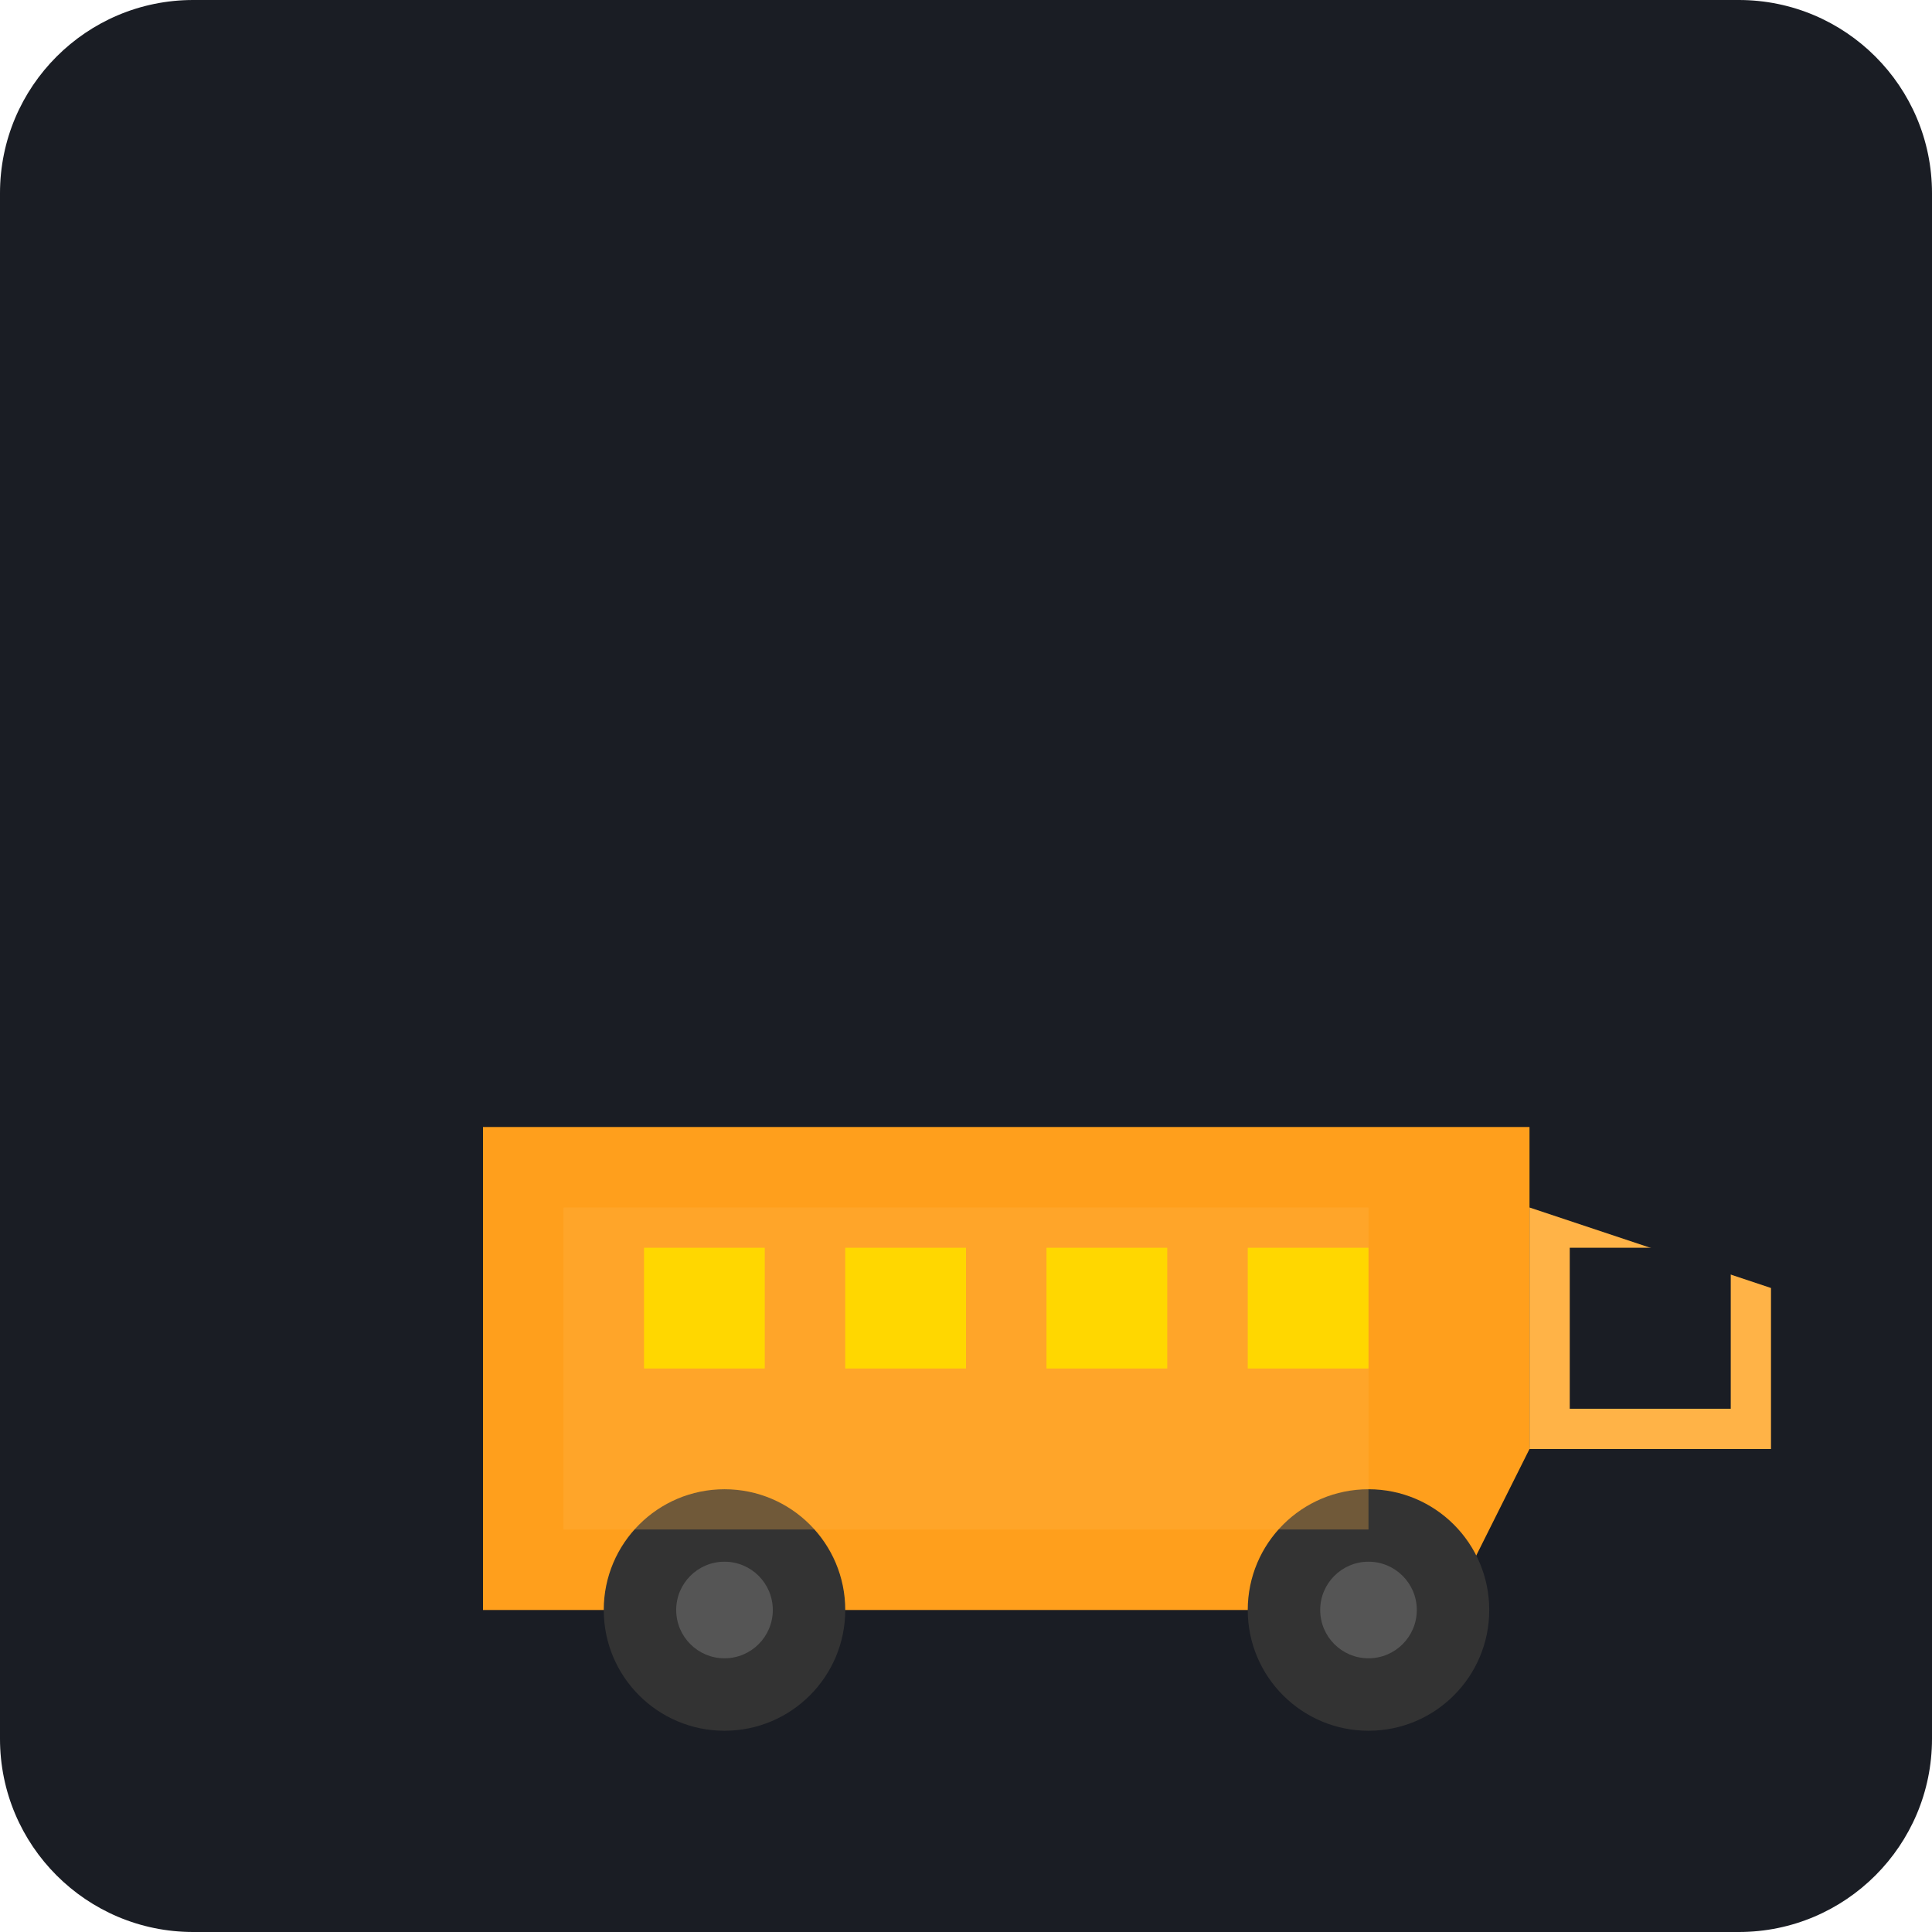
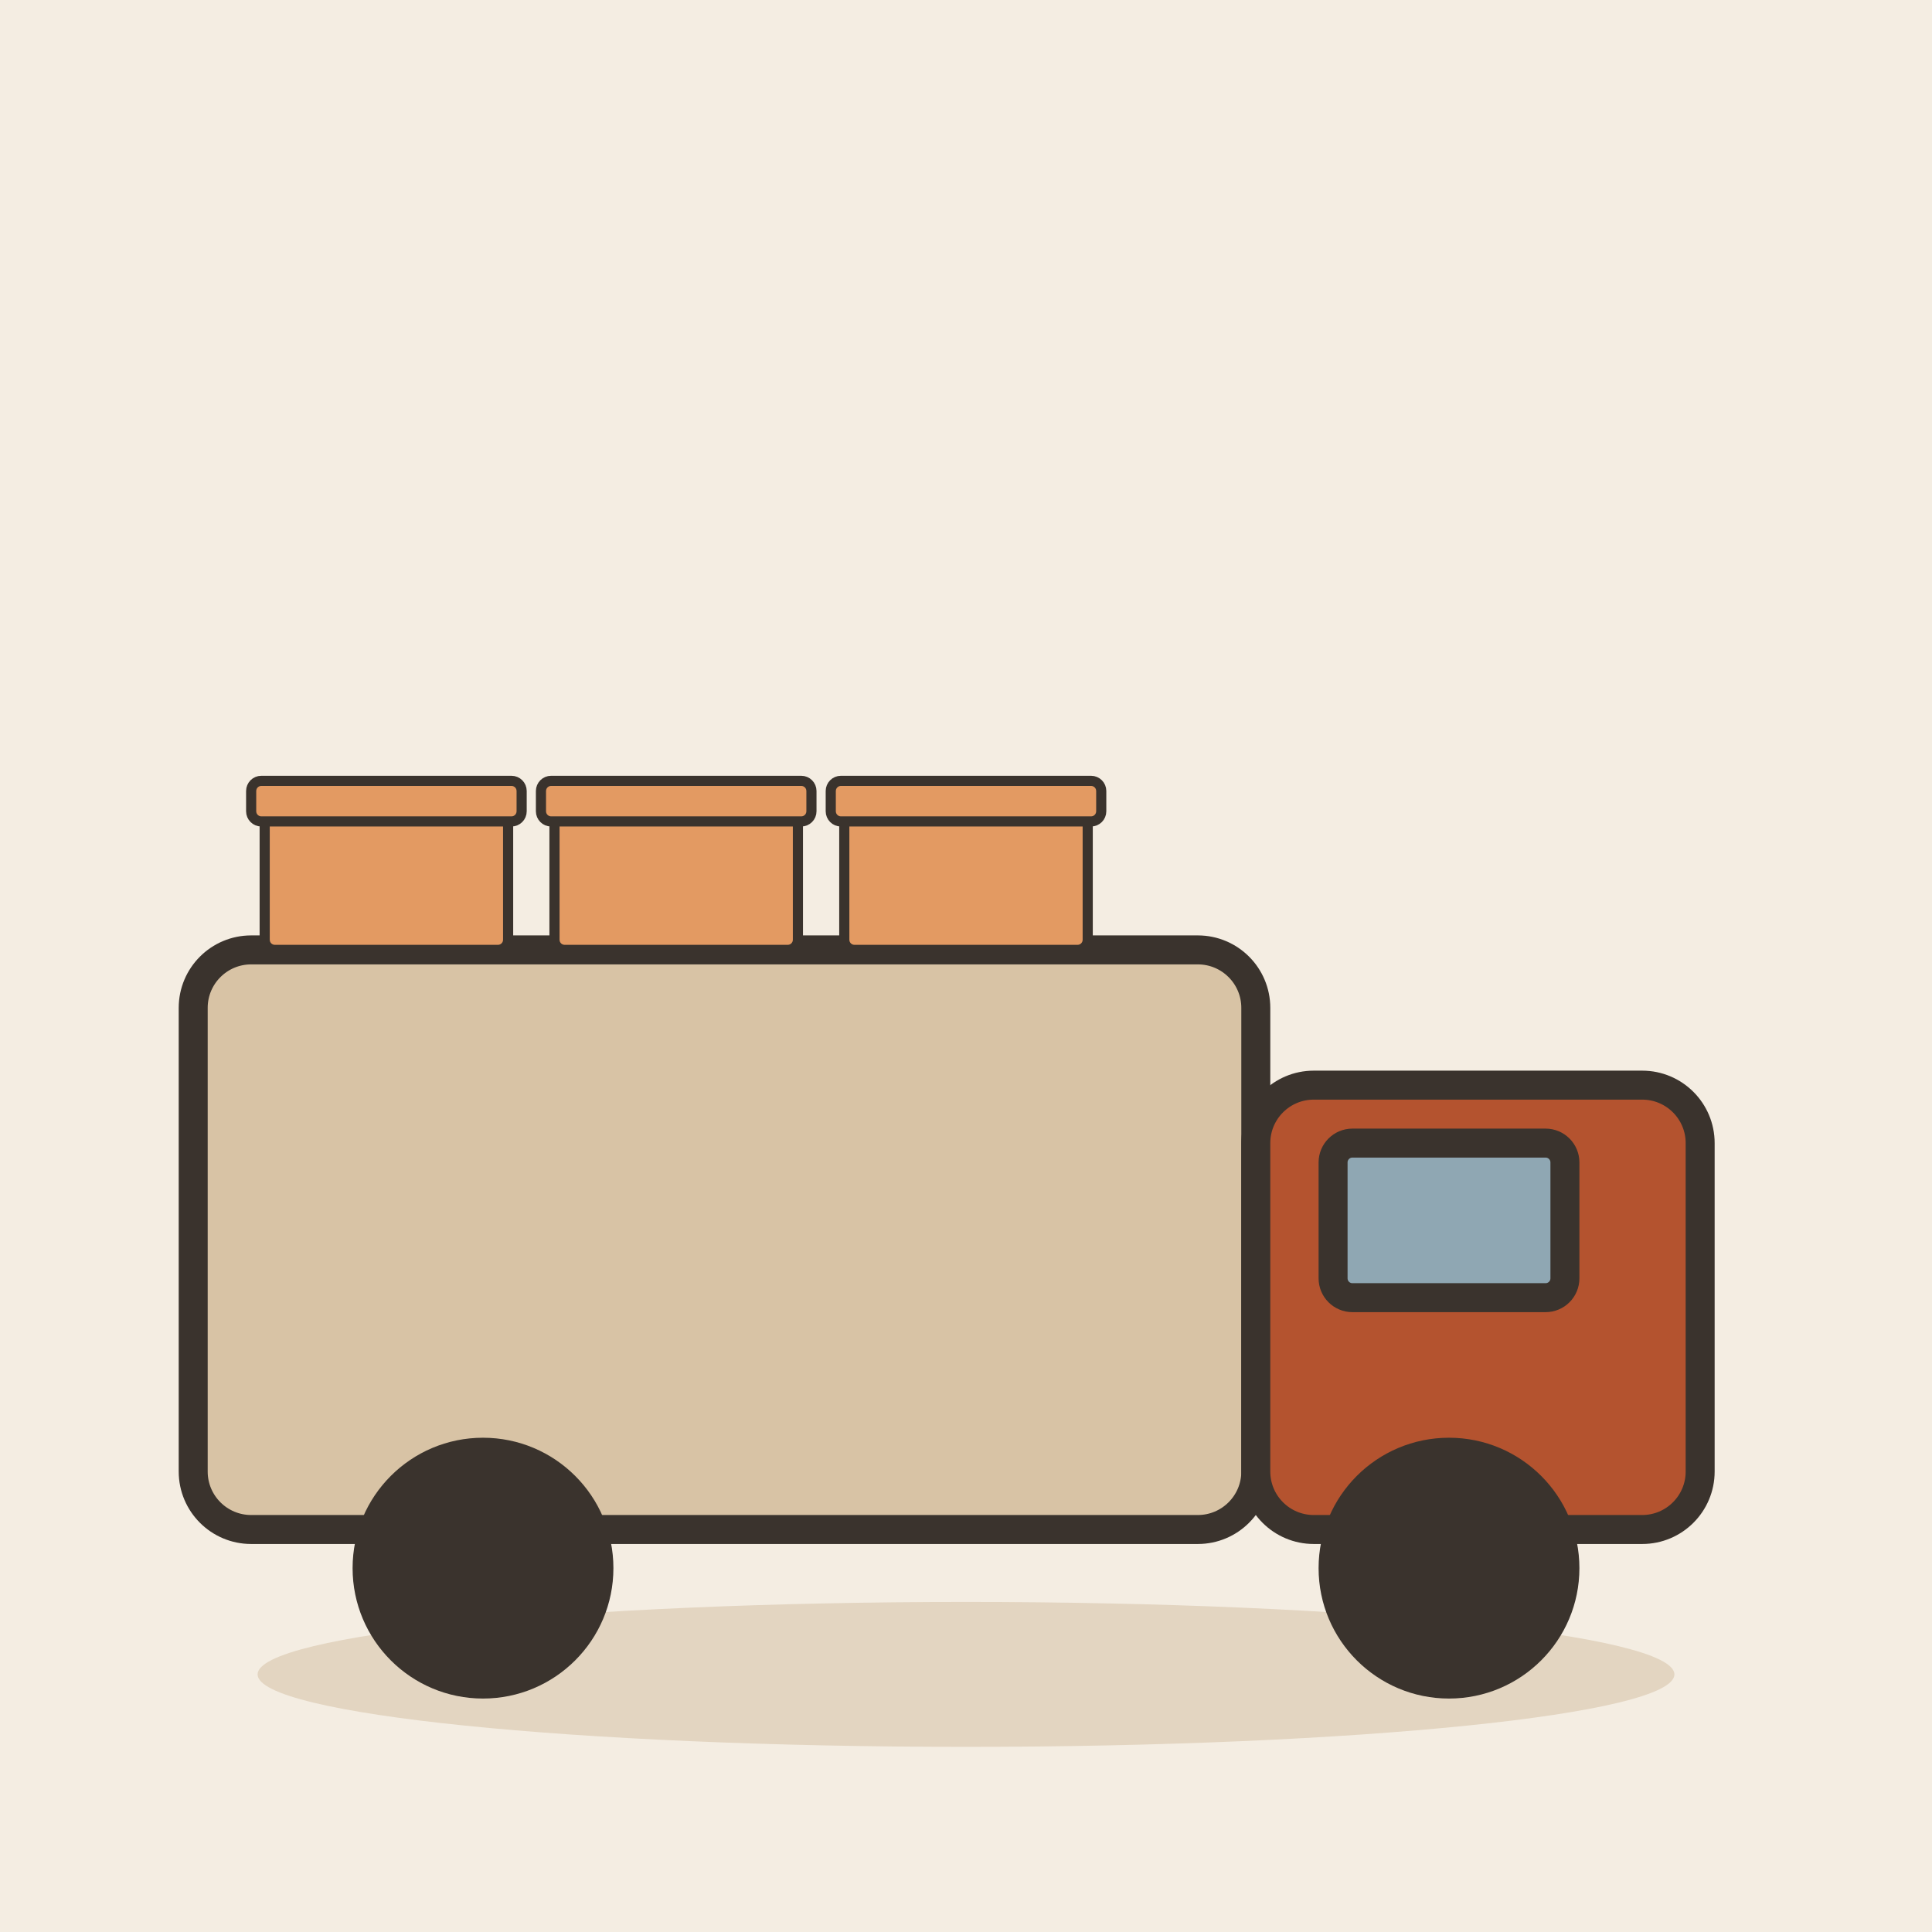
- <svg xmlns="http://www.w3.org/2000/svg" viewBox="0 0 240 240">
-   <rect width="240" height="240" rx="24" fill="#1A1D24" />
-   <g transform="translate(40, 80)">
-     <path d="M20 120 L140 120 L150 100 L150 60 L20 60 Z" fill="#FF9F1C" />
-     <path d="M150 70 L150 100 L180 100 L180 80 Z" fill="#FFB347" />
-     <rect x="155" y="75" width="20" height="20" fill="#1A1D24" />
-     <circle cx="50" cy="120" r="15" fill="#333" />
-     <circle cx="130" cy="120" r="15" fill="#333" />
-     <circle cx="50" cy="120" r="6" fill="#555" />
-     <circle cx="130" cy="120" r="6" fill="#555" />
-     <rect x="30" y="70" width="100" height="40" fill="#FFB347" opacity="0.3" />
-     <path d="M40 75 L55 75 L55 90 L40 90 Z" fill="#FFD700" />
-     <path d="M65 75 L80 75 L80 90 L65 90 Z" fill="#FFD700" />
-     <path d="M90 75 L105 75 L105 90 L90 90 Z" fill="#FFD700" />
-     <path d="M115 75 L130 75 L130 90 L115 90 Z" fill="#FFD700" />
+ <svg xmlns="http://www.w3.org/2000/svg" viewBox="0 0 240 240" data-style="editorial">
+   <rect width="240" height="240" fill="#F4EDE2" />
+   <ellipse cx="120" cy="208" rx="88" ry="9" fill="#E3D5C1" />
+   <g transform="translate(120 190) scale(1.2 1.2)">
+     <rect x="-80" y="-60" width="110" height="60" rx="6" fill="#D8C3A5" stroke="#3A332D" stroke-width="3" stroke-linecap="round" stroke-linejoin="round" />
+     <rect x="30" y="-46" width="46" height="46" rx="6" fill="#B4532F" stroke="#3A332D" stroke-width="3" stroke-linecap="round" stroke-linejoin="round" />
+     <rect x="38" y="-40" width="24" height="16" rx="2" fill="#8FA7B3" stroke="#3A332D" stroke-width="3" stroke-linecap="round" stroke-linejoin="round" />
+     <circle cx="-50" cy="4" r="12" fill="#3A332D" stroke="#3A332D" stroke-width="3" stroke-linecap="round" stroke-linejoin="round" />
+     <circle cx="50" cy="4" r="12" fill="#3A332D" stroke="#3A332D" stroke-width="3" stroke-linecap="round" stroke-linejoin="round" />
+     <g transform="translate(-60 -60) scale(0.35 0.35)">
+       <rect x="-36" y="-40" width="72" height="40" rx="3" fill="#E39A62" stroke="#3A332D" stroke-width="3" stroke-linecap="round" stroke-linejoin="round" />
+       <rect x="-40" y="-50" width="80" height="12" rx="3" fill="#E39A62" stroke="#3A332D" stroke-width="3" stroke-linecap="round" stroke-linejoin="round" />
+     </g>
+     <g transform="translate(-30 -60) scale(0.35 0.35)">
+       <rect x="-36" y="-40" width="72" height="40" rx="3" fill="#E39A62" stroke="#3A332D" stroke-width="3" stroke-linecap="round" stroke-linejoin="round" />
+       <rect x="-40" y="-50" width="80" height="12" rx="3" fill="#E39A62" stroke="#3A332D" stroke-width="3" stroke-linecap="round" stroke-linejoin="round" />
+     </g>
+     <g transform="translate(0 -60) scale(0.35 0.35)">
+       <rect x="-36" y="-40" width="72" height="40" rx="3" fill="#E39A62" stroke="#3A332D" stroke-width="3" stroke-linecap="round" stroke-linejoin="round" />
+       <rect x="-40" y="-50" width="80" height="12" rx="3" fill="#E39A62" stroke="#3A332D" stroke-width="3" stroke-linecap="round" stroke-linejoin="round" />
+     </g>
  </g>
</svg>
